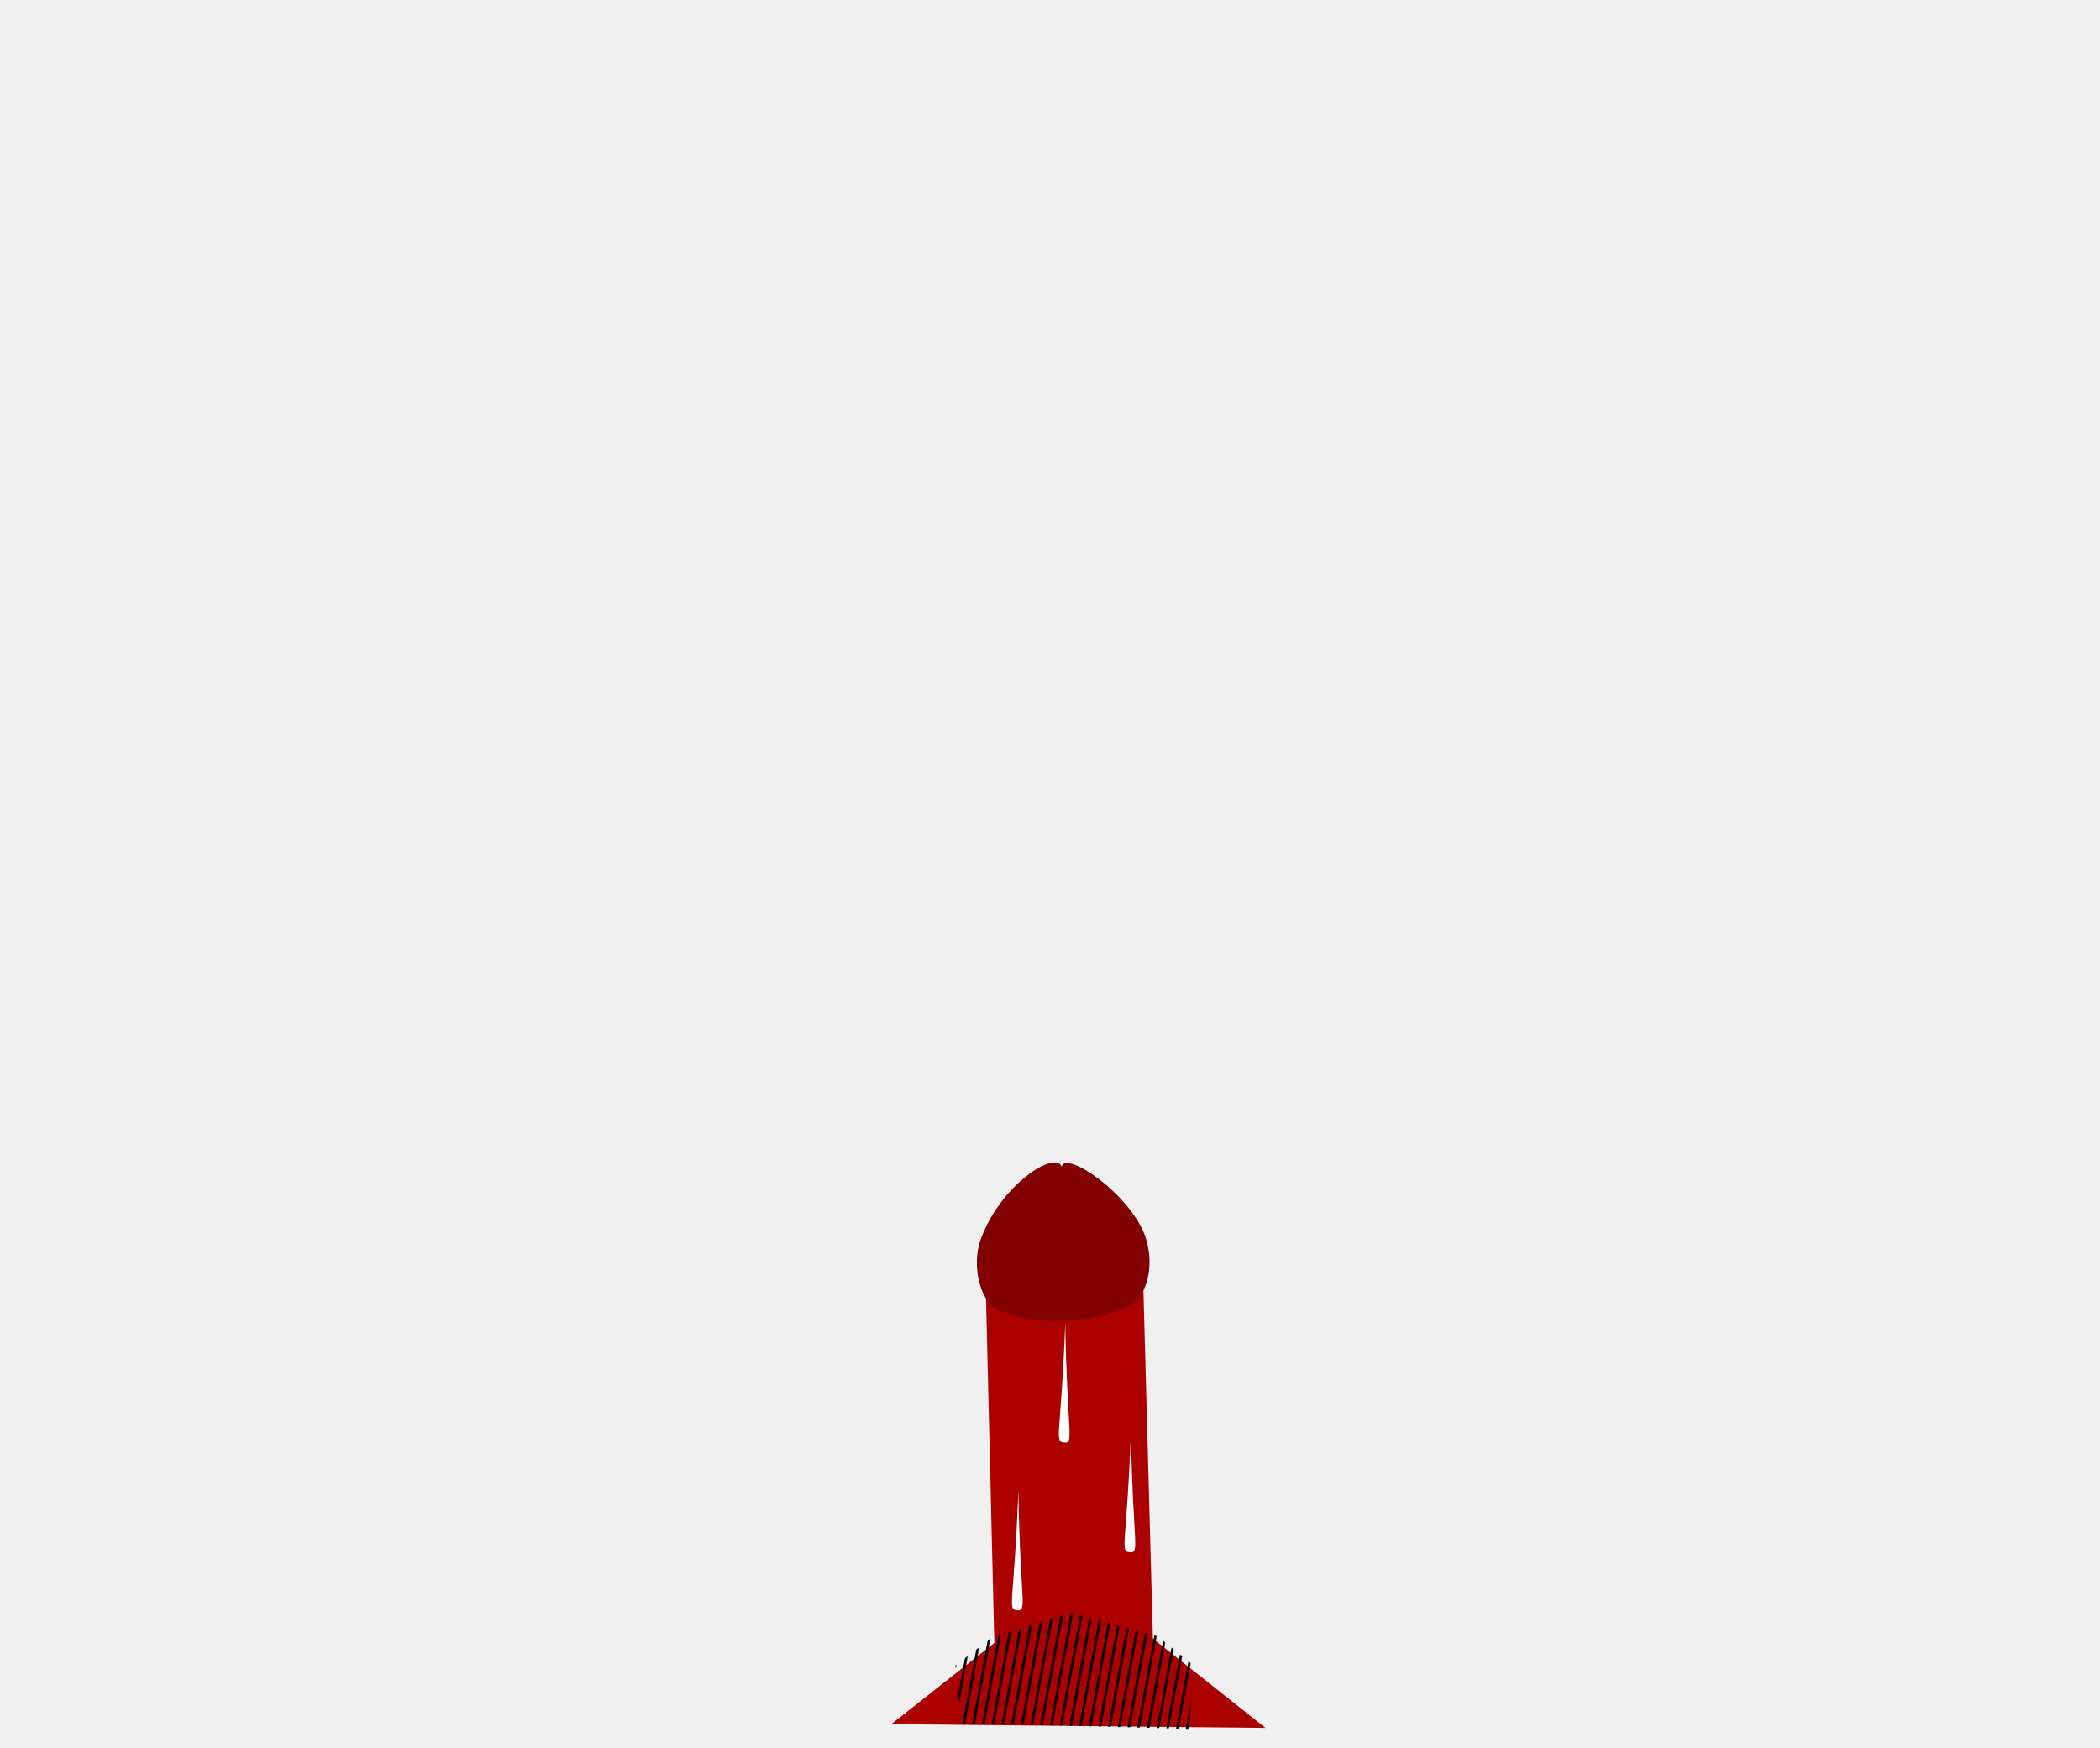
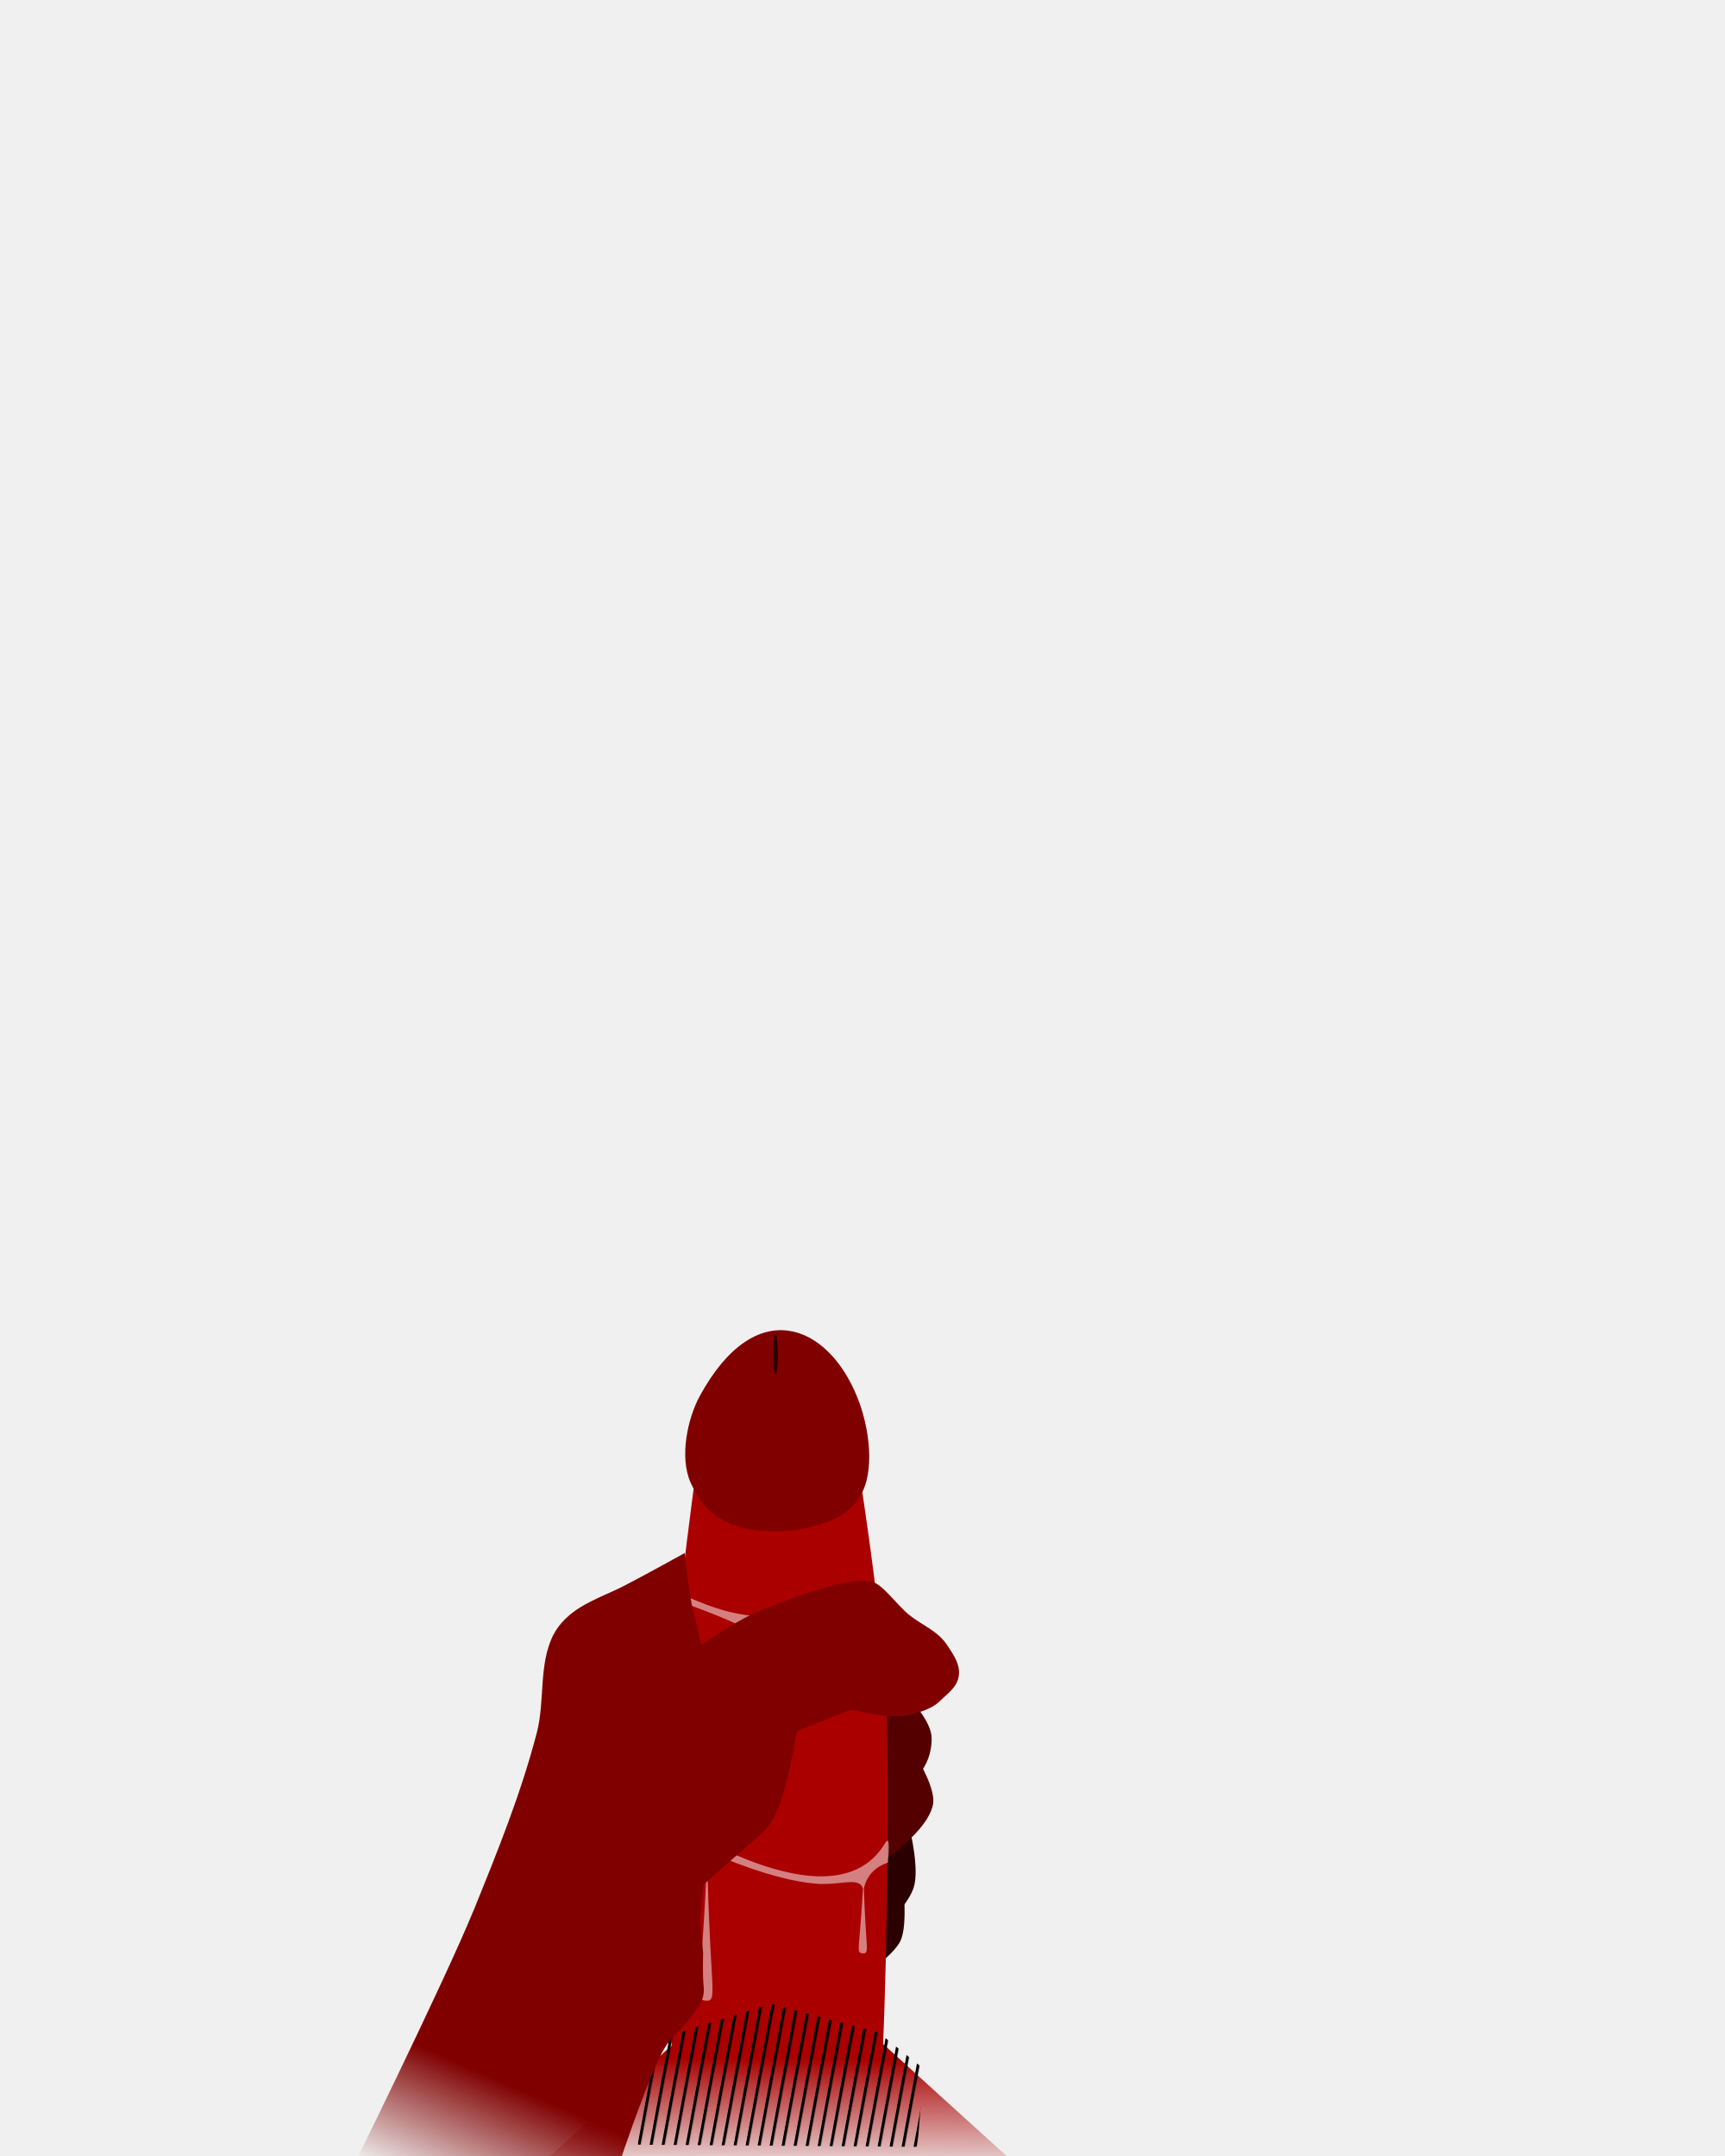
- <svg xmlns="http://www.w3.org/2000/svg" xmlns:xlink="http://www.w3.org/1999/xlink" version="1.1" id="svg1" width="1482.262" height="1233.252" viewBox="0 0 1482.262 1233.252">
+ <svg xmlns="http://www.w3.org/2000/svg" xmlns:xlink="http://www.w3.org/1999/xlink" version="1.1" id="svg1" width="987.679" height="1234.713" viewBox="0 0 987.679 1234.713">
  <defs id="defs1">
-     <pattern xlink:href="#Strips1_3" preserveAspectRatio="xMidYMid" id="pattern60" patternTransform="matrix(1.953465,0.4289237,-0.4289237,1.953465,0,0)" x="0" y="0" />
+     <linearGradient id="linearGradient60">
+       <stop style="stop-color:#800000;stop-opacity:1;" offset="0" id="stop60" />
+       <stop style="stop-color:#800000;stop-opacity:0;" offset="1" id="stop61" />
+     </linearGradient>
+     <linearGradient xlink:href="#linearGradient3" id="linearGradient4" x1="475.089" y1="881.733" x2="474.554" y2="967.788" gradientUnits="userSpaceOnUse" gradientTransform="matrix(0.8399197,0,0,1,47.11095,170.4777)" />
+     <linearGradient id="linearGradient3">
+       <stop style="stop-color:#aa0000;stop-opacity:1;" offset="0.143" id="stop3" />
+       <stop style="stop-color:#aa0000;stop-opacity:0;" offset="0.929" id="stop4" />
+     </linearGradient>
+     <pattern xlink:href="#Strips1_3" preserveAspectRatio="xMidYMid" id="pattern60" patternTransform="matrix(1.640753,0.4289237,-0.3602615,1.953465,47.11094,170.4777)" x="0" y="0" />
    <pattern patternUnits="userSpaceOnUse" width="4" height="1" patternTransform="translate(0,0) scale(2,2)" preserveAspectRatio="xMidYMid" id="Strips1_3" style="fill:#000000">
      <rect style="stroke:none" x="0" y="-0.5" width="1" height="2" id="rect152" />
    </pattern>
+     <linearGradient xlink:href="#linearGradient60" id="linearGradient61" x1="782.692" y1="562.606" x2="752.958" y2="630.494" gradientUnits="userSpaceOnUse" />
  </defs>
-   <g id="layer10" transform="matrix(0.8399197,0,0,1,19.36851,15.78297)">
-     <path style="opacity:1;fill:#aa0000;fill-opacity:1;stroke:none;stroke-width:3;stroke-linecap:round" d="m 402.763,639.269 7.025,244.702 -86.641,57.37 314.501,2.626 -94.587,-63.058 -7.995,-246.323 z" id="path9" transform="translate(402.7631,259.9227)" />
-     <path style="opacity:1;fill:url(#pattern60);fill-opacity:1;stroke:none;stroke-width:3;stroke-linecap:round" d="m 382.083,940.528 -4.967,-40.567 30.632,-19.87 65.747,-17.278 73.34,16.45 30.632,20.697 -4.139,44.706 z" id="path46" transform="translate(402.7631,259.9227)" />
-     <path style="fill:#800000;fill-opacity:1;stroke:none;stroke-width:6.352;stroke-linecap:round" d="m 817.133,909.594 c -16.343,-4.937 -23.878,-31.8 -16.31,-49.853 16.488,-39.336 63.385,-63.938 68.315,-51.981 3.09,-11.782 56.95,18.769 70.014,48.728 8.27,18.966 2.897,42.651 -13.54,49.301 -36.822,14.898 -77.32,13.218 -108.48,3.805 z" id="path26" />
-     <path style="fill:#ffffff;fill-opacity:1;stroke:none;stroke-width:3.448;stroke-linecap:round" d="m 832.737,1036.864 c -3.568,78.85 -9.499,83.444 -1.095,84.011 8.938,0.603 2.646,-5.275 1.095,-84.011 z" id="path60" />
-     <path style="fill:#ffffff;fill-opacity:1;stroke:none;stroke-width:3.448;stroke-linecap:round" d="m 927.363,995.883 c -3.568,78.85 -9.499,83.444 -1.095,84.011 8.938,0.603 2.646,-5.275 1.095,-84.011 z" id="path30" />
-     <path style="fill:#ffffff;fill-opacity:1;stroke:none;stroke-width:3.448;stroke-linecap:round" d="m 872.164,918.475 c -3.568,78.85 -9.499,83.444 -1.095,84.011 8.938,0.603 2.646,-5.275 1.095,-84.011 z" id="path31" />
+   <g id="layer1" transform="translate(1.393608,-0.444589)">
+     <g id="layer5" transform="rotate(-5,-602.3188,4292.467)">
+       <path style="fill:#2b0000;stroke-width:4" d="m 791.395,1196.827 c 0,0 -0.011,17.397 -4.232,24.546 -4.593,7.778 -21.16,16.928 -21.16,16.928 l -1.693,-34.703 z" id="path6-1" />
+       <path style="fill:#2b0000;stroke-width:4" d="m 798.167,1158.738 c 0,0 3.561,22.924 -0.846,33.01 -6.152,14.077 -33.01,32.164 -33.01,32.164 l 4.232,-66.867 z" id="path5-5" />
+       <path style="fill:#550000;stroke-width:4" d="m 806.631,1119.803 c 0,0 8.353,17.047 5.925,25.392 -5.518,18.965 -46.553,38.089 -46.553,38.089 l 7.618,-61.788 z" id="path4-2" />
+       <path style="fill:#550000;stroke-width:4" d="m 804.938,1084.254 c 0,0 10.814,13.485 10.157,22.853 -0.756,10.776 -6.55,20.309 -16.082,25.392 -8.275,4.414 -27.932,3.386 -27.932,3.386 l 0.967,-24.178 1.572,-39.303 z" id="path3-2" />
+     </g>
+     <g id="g32" transform="translate(-4.683292,114.7407)">
+       <path id="path9" style="fill:#aa0000;fill-opacity:1;stroke:none;stroke-width:2.749;stroke-linecap:round" d="m 492.436,710.295 -88.512,2.568 c 0,0 -14.233,101.27 -16.787,148.922 -2.31,43.101 -0.347,141.119 0.874,201.571 l 120.799,-4.018 c 2.767,-60.616 3.47,-157.346 1.938,-197.553 -1.992,-52.262 -18.312,-151.49 -18.312,-151.49 z" />
+       <path style="display:inline;fill:#800000;fill-opacity:1;stroke:none;stroke-width:10.065;stroke-linecap:round;stroke-dasharray:none" d="m 403.925,685.32 c -6.568,12.066 -12.007,34.755 -4.96,49.952 5.127,11.056 11.201,18.619 24.417,23.813 11.831,4.65 31.831,4.303 43.874,1.164 10.685,-2.785 22.469,-6.523 29.377,-19.167 6.907,-12.644 5.355,-35.78 -2.503,-55.328 -16.783,-41.75 -58.129,-59.363 -90.206,-0.435 z" id="path29-8" />
+       <ellipse style="display:inline;fill:#2b0000;fill-opacity:1;stroke:none;stroke-width:10.065;stroke-linecap:round;stroke-dasharray:none" id="path30-3" cx="447.385" cy="-661.274" rx="1.349" ry="11.5" transform="scale(1,-1)" />
+       <path id="path1-6" style="fill:url(#linearGradient4);stroke:none;stroke-width:2.749;stroke-linecap:round" d="m 387.426,1057.503 -77.68,70.708 278.206,-0.3 -82.069,-74.425 z" />
+       <path style="fill:url(#pattern60);fill-opacity:1;stroke:none;stroke-width:2.749;stroke-linecap:round" d="m 368.615,1113.932 -4.758,-43.494 25.729,-19.869 55.222,-17.278 61.6,16.45 25.729,20.697 -3.477,44.706 z" id="path46" />
+     </g>
+     <path id="path60" style="opacity:0.5;fill:#ffffff;fill-opacity:1;stroke:none;stroke-width:3.16;stroke-linecap:round" d="m 509.616,942.073 c -30.208,48.439 -124.107,-15.221 -124.107,-15.221 l -0.293,5.854 c 0,0 19.812,-0.243 22.279,32.228 -2.966,61.886 -6.649,65.975 -0.16,66.496 6.991,0.562 2.891,-4.569 1.242,-68.848 1.005,-6.876 3.194,-15.133 7.959,-13.191 23.757,9.679 41.588,14.153 54.43,15.107 13.765,1.023 24.558,-4.313 26.461,2.9 -1.841,34.499 -4.267,36.658 -0.199,36.939 4.336,0.299 1.743,-2.422 0.742,-37.156 2.647,-12.177 13.768,-14.718 13.768,-14.718 1.45,-16.788 -0.585,-12.855 -2.121,-10.391 z" transform="translate(-4.683292,114.7407)" />
+     <path id="path31-0" style="opacity:0.503;fill:#ffffff;fill-opacity:1;stroke:none;stroke-width:2.819;stroke-linecap:round" d="m 392.378,802.705 c 44.689,16.513 47.881,18.952 48.115,35.906 -2.943,47.407 -6.446,50.612 -0.043,51.021 6.824,0.436 3.086,-3.544 1.369,-51.307 5.235,-36.008 -1.053,-19.669 64.686,-27.622 0.349,-1.158 0.524,-1.521 -0.345,-2.586 -78.931,10.745 -0.598,-6.911 -0.598,-6.911 0,0 0.931,-1.306 -0.414,-2.142 -67.588,25.755 -96.278,4.775 -111.965,-0.104 -1.055,-0.328 -1.505,3.004 -0.805,3.744 z" transform="translate(-4.683292,114.7407)" />
+     <path id="path2-7" style="display:inline;fill:url(#linearGradient61);stroke-width:4" d="m 880.701,257 c 0,0 -21.052,11.703 -34.419,18.633 -7.992,4.143 -17.688,7.7 -25.347,12.43 -6.259,3.866 -12.101,9.214 -15.442,15.769 -8.614,16.899 -4.733,37.748 -9.51,56.105 -8.948,34.386 -22.293,67.533 -35.67,100.45 C 743.022,502.935 685,620.281 685,620.281 l 137.684,49.236 c 0,0 29.906,-96.32 44.142,-124.726 5.823,-11.619 10.089,-12.453 17.33,-21.97 4.442,-5.838 8.184,-10.233 7.376,-17.524 -0.727,-6.564 -0.3,-19.32 -0.3,-19.32 l -1.763,-18.865 1.852,-19.956 c 10.474,-9.379 22.823,-20.4 27.885,-24.702 4.52,-3.841 9.205,-7.878 12.073,-13.071 8.421,-15.249 13.609,-50.456 13.609,-50.456 l 31.363,-12.357 c 0,0 21.314,6.169 33.314,3.093 5.574,-1.429 12.653,-3.452 16.768,-7.474 4.035,-3.944 9.327,-7.544 10.882,-12.969 2.092,-7.298 -2.296,-13.56 -6.542,-19.853 -5.449,-8.075 -14.806,-11.319 -21.941,-17.306 -7.136,-5.987 -14.607,-17.064 -20.853,-18.603 -13.478,-3.321 -45.646,8.913 -66.927,17.872 -11.02,4.639 -30.839,18.318 -30.839,18.318 0,0 -2.313,-10.797 -3.846,-16.485 C 882.595,279.542 880.701,257 880.701,257 Z" transform="translate(-489.9894,632.8298)" />
  </g>
</svg>
